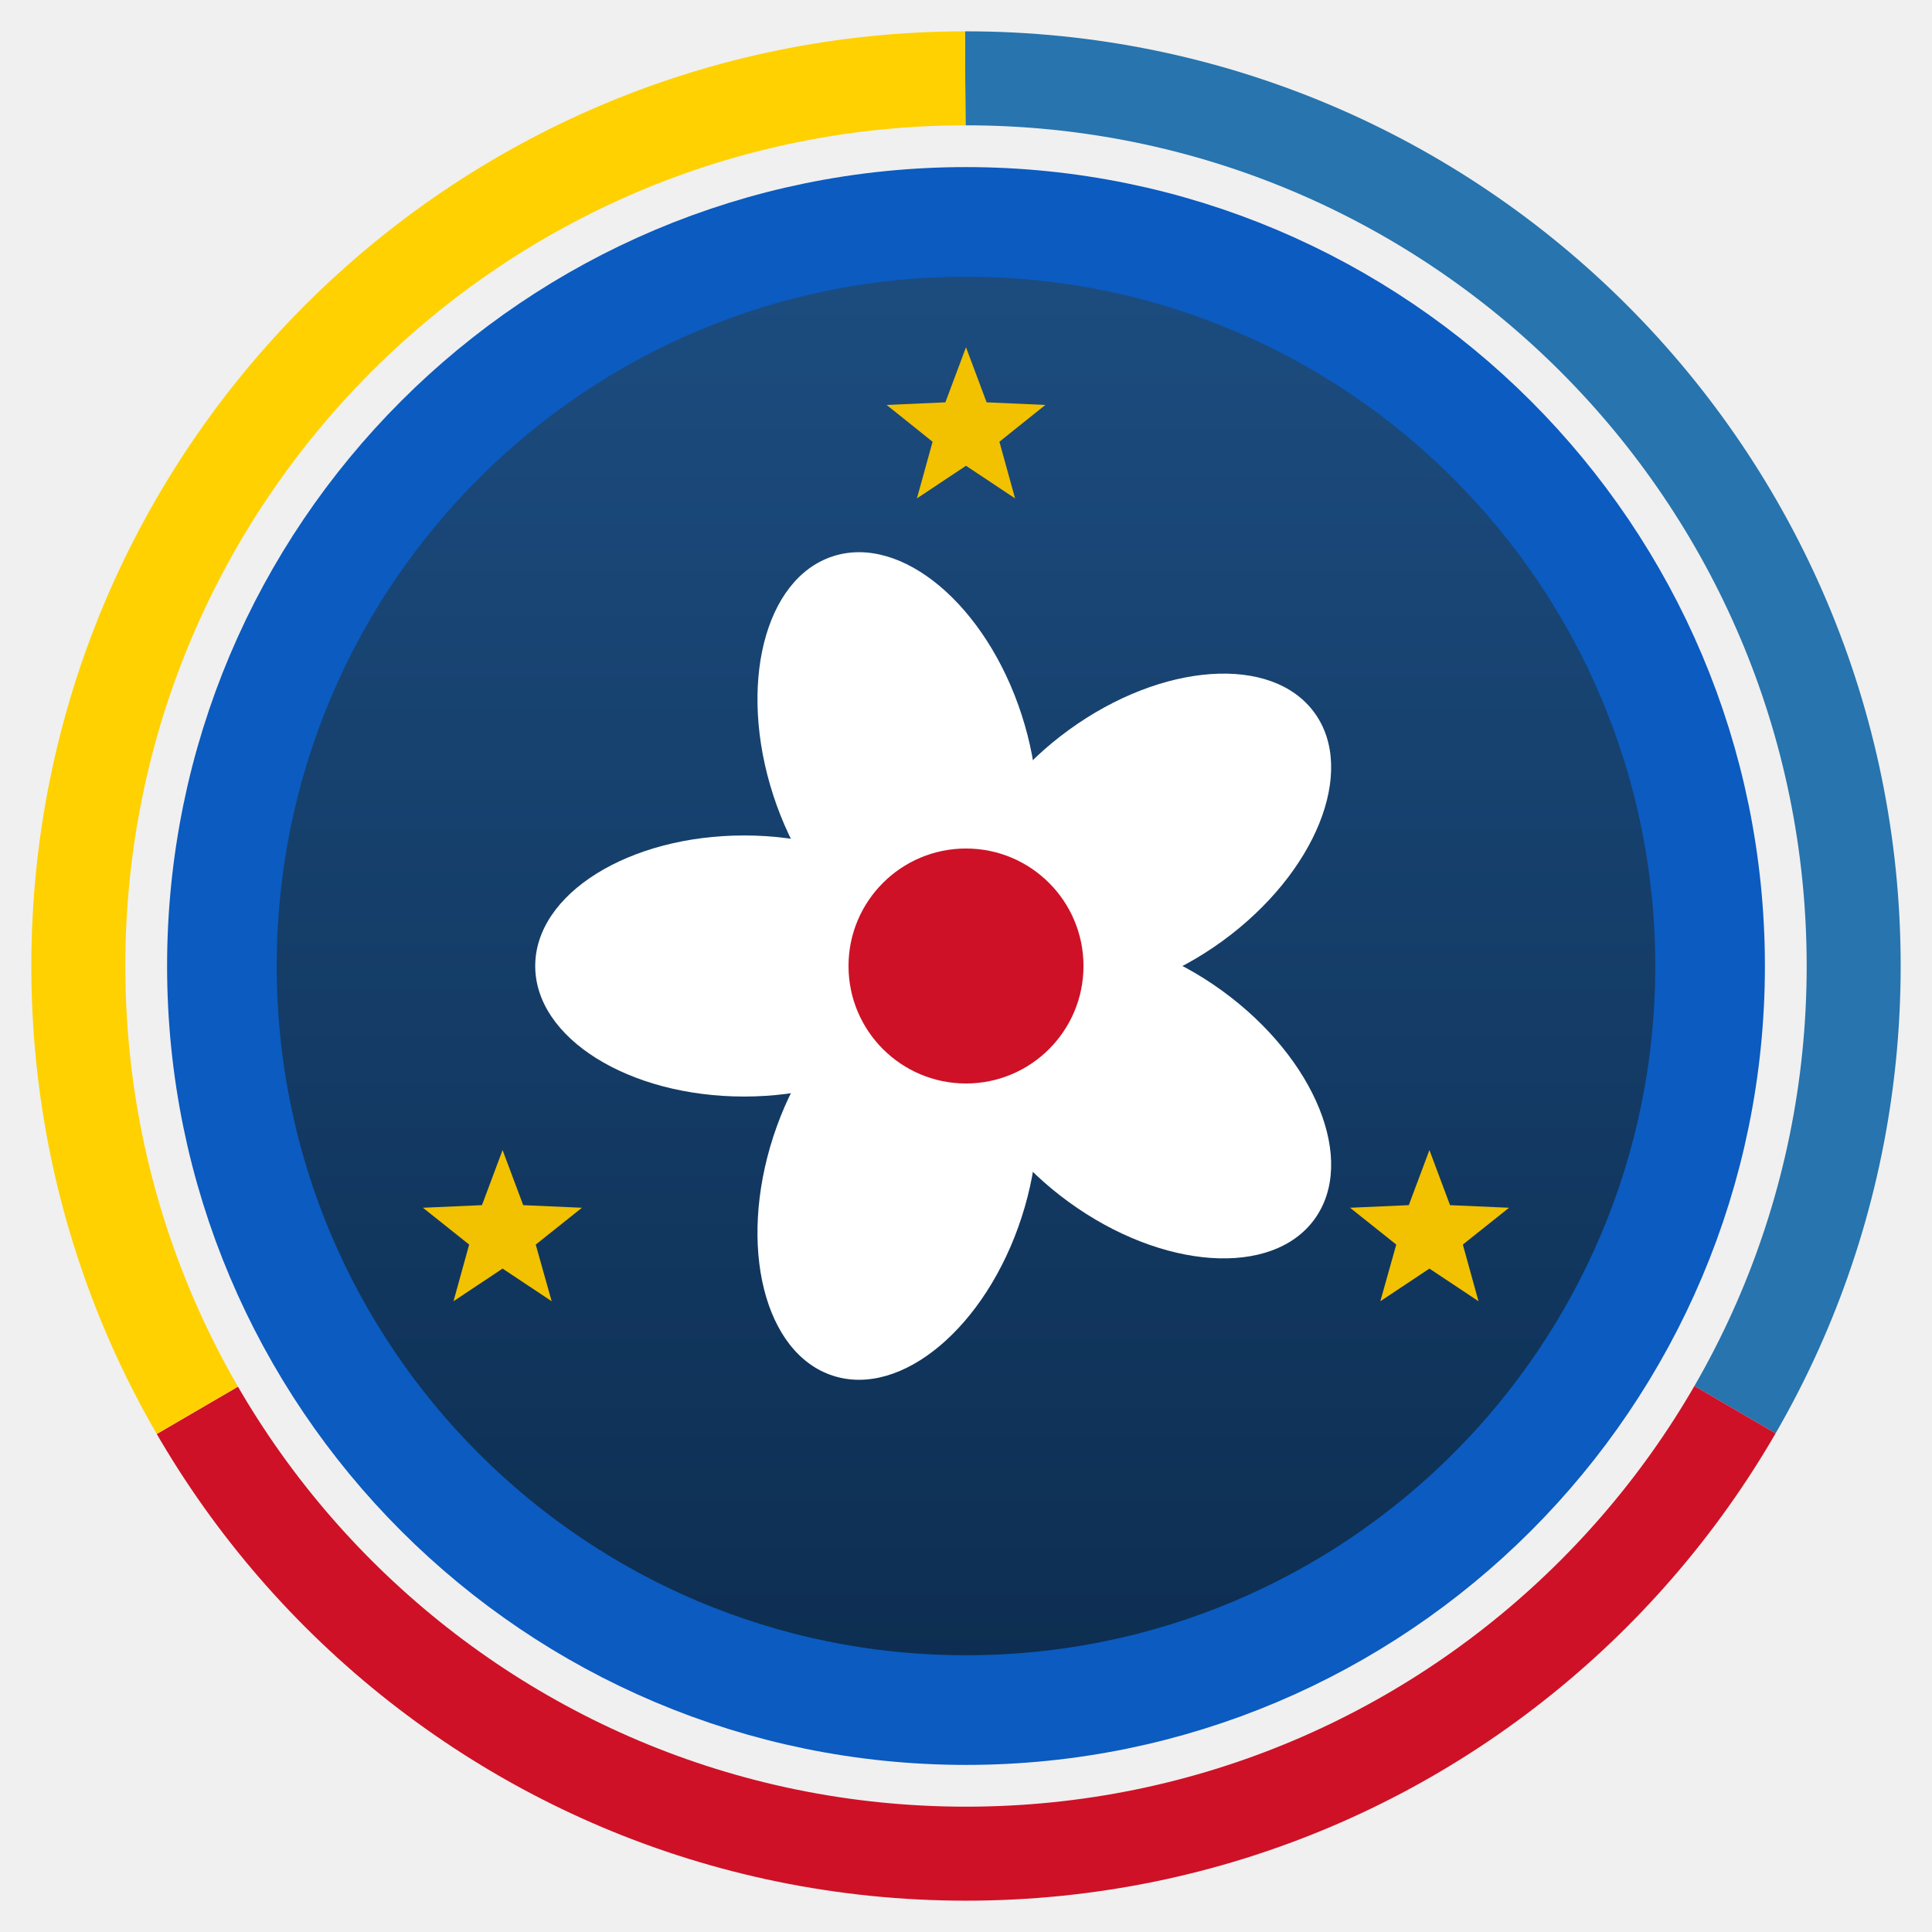
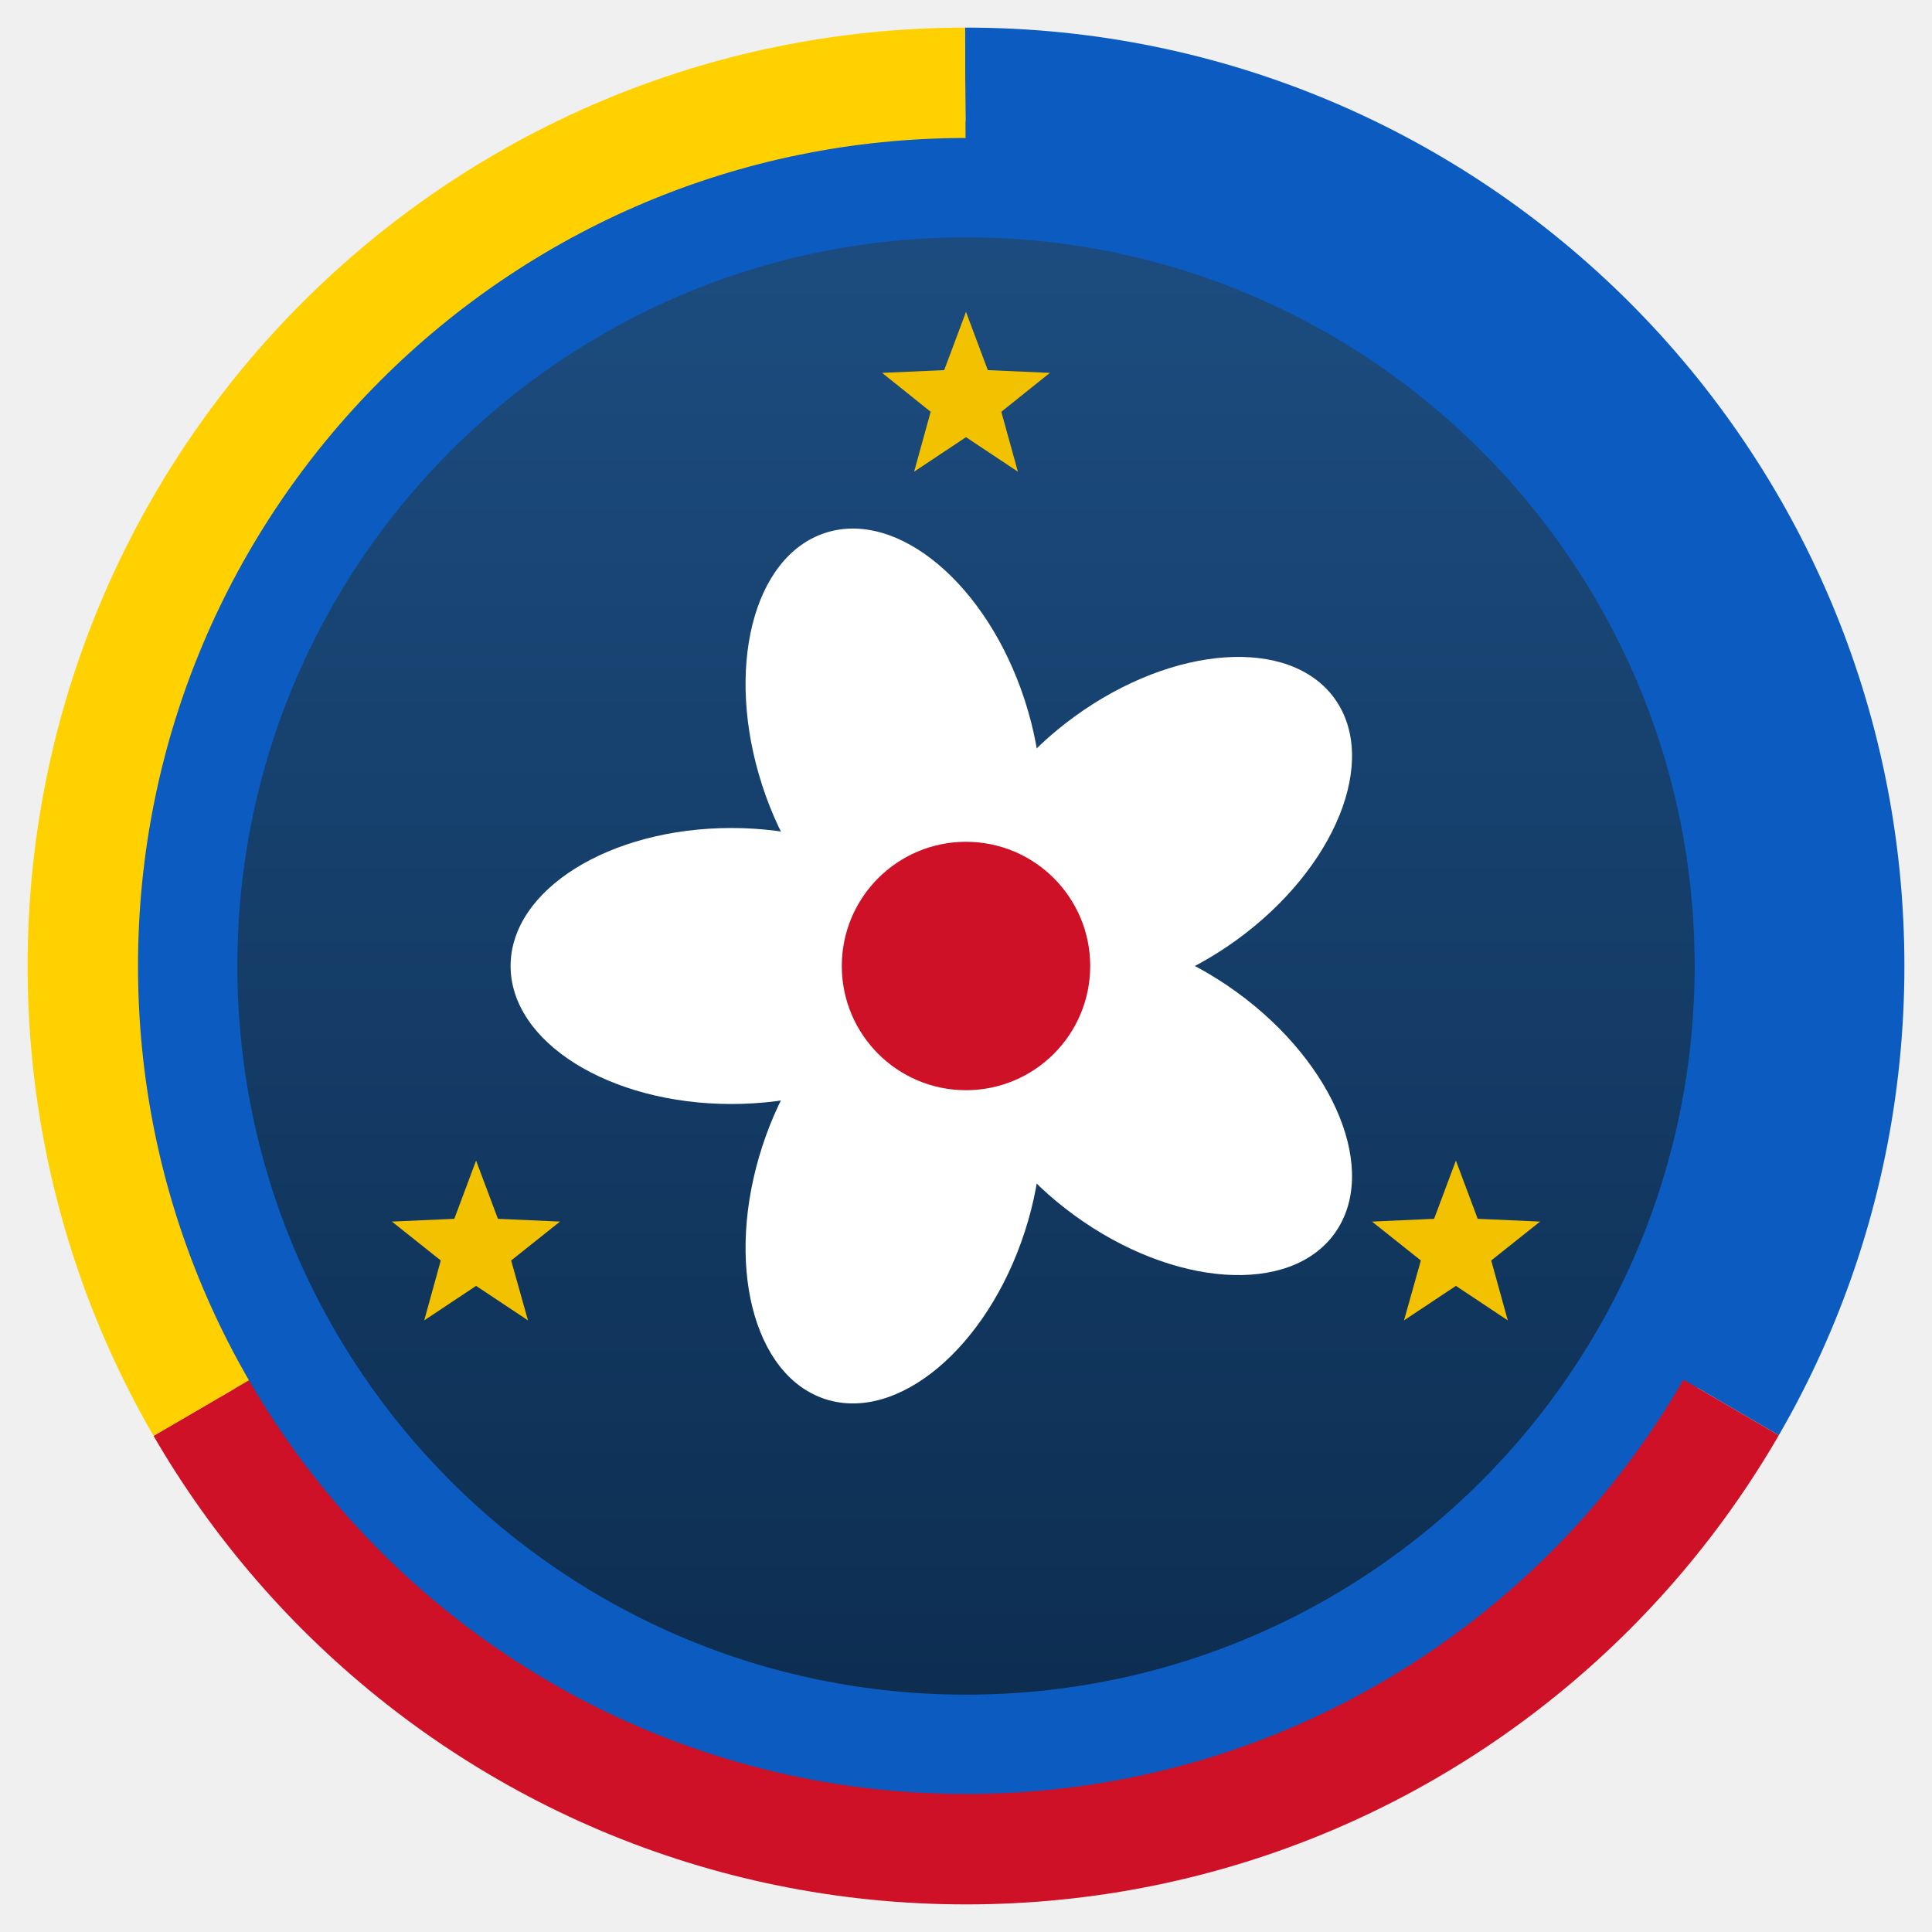
- <svg xmlns="http://www.w3.org/2000/svg" viewBox="-5 -5 74 74" role="img" aria-label="TenJ Lab logo">
+ <svg xmlns="http://www.w3.org/2000/svg" viewBox="-3 -3 70 70" role="img" aria-label="TenJ Lab logo">
  <defs>
    <linearGradient id="tenjNavy" x1="0" y1="0" x2="0" y2="1">
      <stop offset="0" stop-color="#1d4e82" />
      <stop offset="1" stop-color="#0c2c4e" />
    </linearGradient>
  </defs>
  <circle cx="32" cy="32" r="30" fill="url(#tenjNavy)" />
  <circle cx="32" cy="32" r="28.5" fill="none" stroke="#0B5BC0" stroke-width="4.2" />
  <g fill="#F2C100">
    <polygon points="32.00,8.30 32.79,10.41 35.04,10.51 33.28,11.92 33.88,14.09 32.00,12.84 30.12,14.09 30.72,11.92 28.96,10.51 31.21,10.41" />
    <polygon points="14.25,39.05 15.04,41.16 17.29,41.26 15.52,42.67 16.13,44.84 14.25,43.59 12.37,44.84 12.97,42.67 11.20,41.26 13.46,41.16" />
    <polygon points="49.75,39.05 50.54,41.16 52.80,41.26 51.03,42.67 51.63,44.84 49.75,43.59 47.87,44.84 48.48,42.67 46.71,41.26 48.96,41.16" />
  </g>
  <g fill="#ffffff">
    <g transform="rotate(-90 32 32)">
      <ellipse cx="32" cy="23.5" rx="5.0" ry="8.0" />
    </g>
    <g transform="rotate(-18 32 32)">
      <ellipse cx="32" cy="23.5" rx="5.0" ry="8.0" />
    </g>
    <g transform="rotate(54 32 32)">
      <ellipse cx="32" cy="23.5" rx="5.0" ry="8.0" />
    </g>
    <g transform="rotate(126 32 32)">
      <ellipse cx="32" cy="23.5" rx="5.0" ry="8.0" />
    </g>
    <g transform="rotate(198 32 32)">
      <ellipse cx="32" cy="23.5" rx="5.0" ry="8.0" />
    </g>
  </g>
  <circle cx="32" cy="32" r="4.5" fill="#CE1126" />
-   <g transform="rotate(-90 32 32)" fill="none" stroke-width="3.6">
-     <circle cx="32" cy="32" r="34" stroke="#2774AE" stroke-dasharray="71.209 142.419" />
-     <circle cx="32" cy="32" r="34" stroke="#CE1126" stroke-dasharray="71.209 142.419" stroke-dashoffset="-71.209" />
-     <circle cx="32" cy="32" r="34" stroke="#FFD100" stroke-dasharray="71.209 142.419" stroke-dashoffset="-142.419" />
+   <g transform="rotate(-90 32 32)" fill="none" stroke-width="4">
+     <circle cx="32" cy="32" r="32" stroke="#0B5BC0" stroke-dasharray="67.021 134.041" />
+     <circle cx="32" cy="32" r="32" stroke="#CE1126" stroke-dasharray="67.021 134.041" stroke-dashoffset="-67.021" />
+     <circle cx="32" cy="32" r="32" stroke="#FFD100" stroke-dasharray="67.021 134.041" stroke-dashoffset="-134.041" />
  </g>
</svg>
